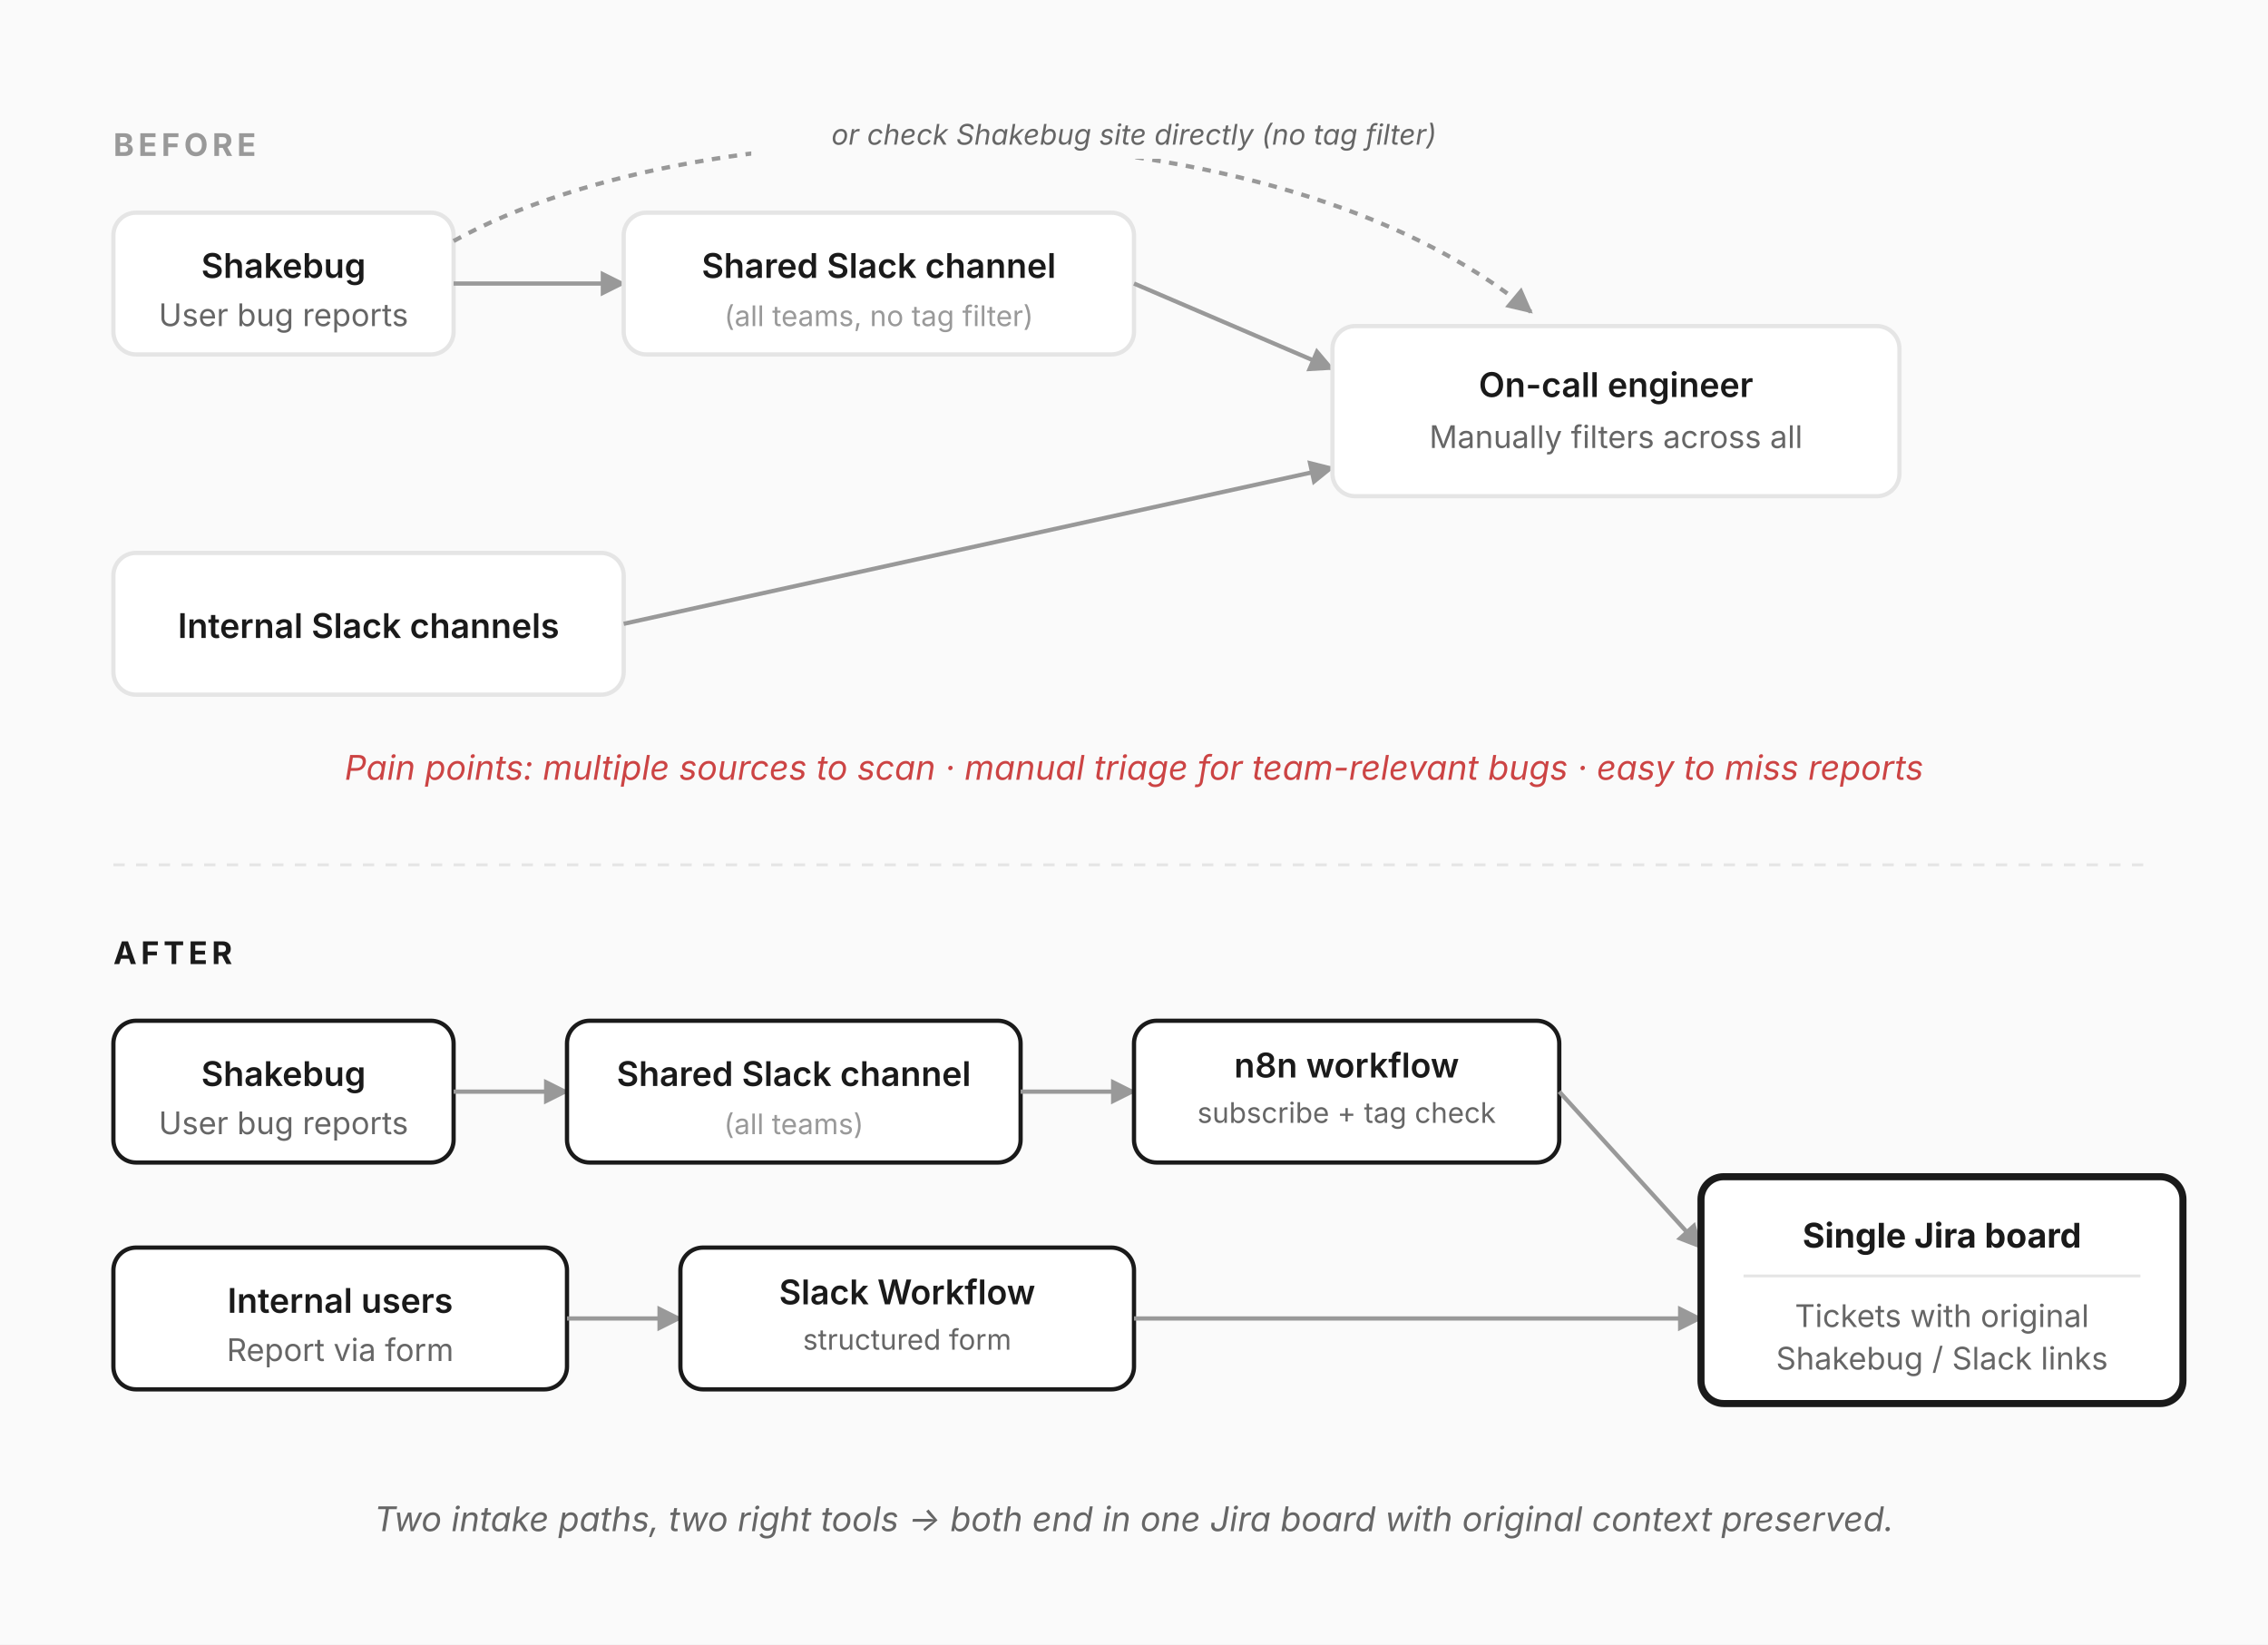
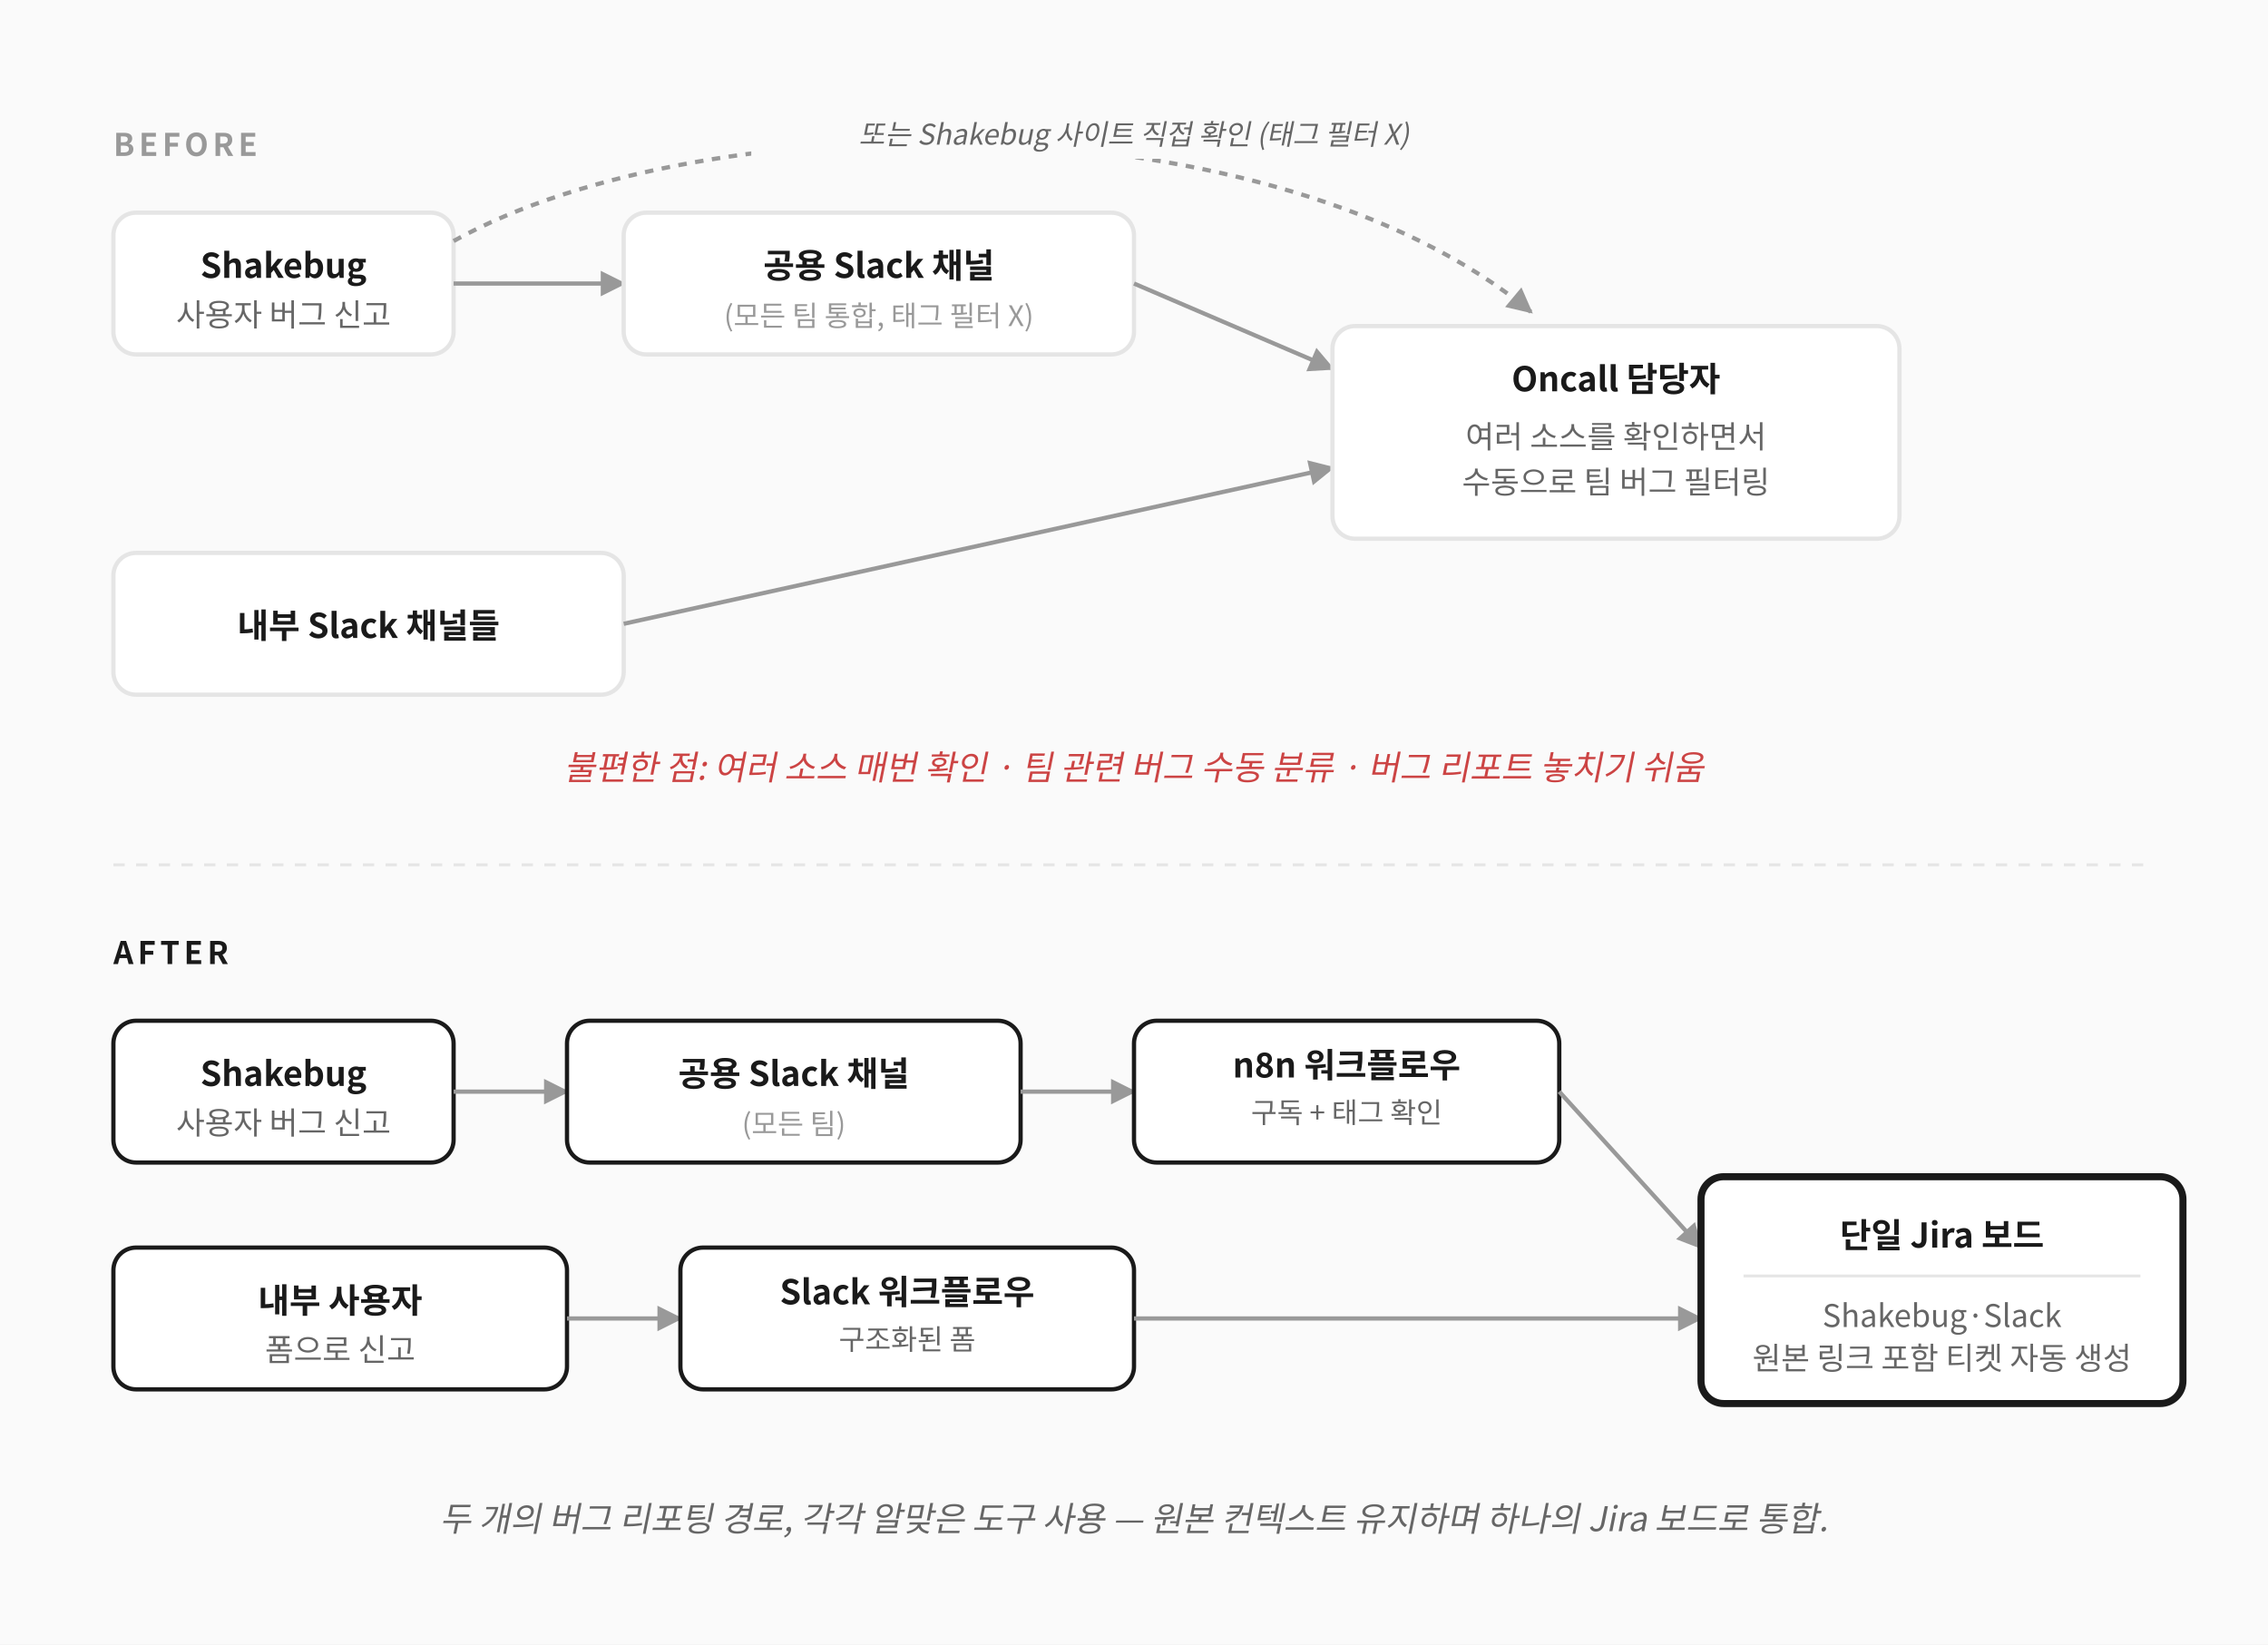
- <svg xmlns="http://www.w3.org/2000/svg" viewBox="0 0 800 580" font-family="system-ui, -apple-system, sans-serif">
+ <svg xmlns="http://www.w3.org/2000/svg" viewBox="0 0 800 580" font-family="'Noto Sans CJK KR', 'Noto Sans KR', system-ui, -apple-system, sans-serif">
  <rect width="800" height="580" fill="#FAFAFA" />
  <text x="40" y="55" font-size="11" font-weight="700" fill="#999" letter-spacing="1.5">BEFORE</text>
  <g>
    <rect x="40" y="75" width="120" height="50" rx="8" fill="#FFFFFF" stroke="#E5E5E5" stroke-width="1.5" />
    <text x="100" y="98" text-anchor="middle" font-size="12" font-weight="600" fill="#1a1a1a">Shakebug</text>
-     <text x="100" y="115" text-anchor="middle" font-size="11" fill="#666">User bug reports</text>
+     <text x="100" y="115" text-anchor="middle" font-size="11" fill="#666">사용자 버그 신고</text>
  </g>
  <g stroke="#999" stroke-width="1.5" fill="none">
    <path d="M 160 100 L 220 100" marker-end="url(#arrow)" />
  </g>
  <g>
    <rect x="220" y="75" width="180" height="50" rx="8" fill="#FFFFFF" stroke="#E5E5E5" stroke-width="1.5" />
-     <text x="310" y="98" text-anchor="middle" font-size="12" font-weight="600" fill="#1a1a1a">Shared Slack channel</text>
-     <text x="310" y="115" text-anchor="middle" font-size="10" fill="#999">(all teams, no tag filter)</text>
+     <text x="310" y="98" text-anchor="middle" font-size="12" font-weight="600" fill="#1a1a1a">공용 Slack 채널</text>
+     <text x="310" y="115" text-anchor="middle" font-size="10" fill="#999">(모든 팀 통합, 태그 필터 X)</text>
  </g>
  <g stroke="#999" stroke-width="1.5" fill="none">
    <path d="M 400 100 L 470 130" marker-end="url(#arrow)" />
  </g>
  <g stroke="#999" stroke-width="1.5" fill="none">
    <path d="M 160 85 C 250 35, 450 35, 540 110" marker-end="url(#arrow)" stroke-dasharray="3 3" />
  </g>
  <rect x="265" y="38" width="270" height="18" fill="#FAFAFA" />
-   <text x="400" y="51" text-anchor="middle" font-size="10" fill="#666" font-style="italic">or check Shakebug site directly (no tag filter)</text>
+   <text x="400" y="51" text-anchor="middle" font-size="10" fill="#666" font-style="italic">또는 Shakebug 사이트 직접 확인 (태그 필터 X)</text>
  <g>
    <rect x="40" y="195" width="180" height="50" rx="8" fill="#FFFFFF" stroke="#E5E5E5" stroke-width="1.5" />
-     <text x="130" y="225" text-anchor="middle" font-size="12" font-weight="600" fill="#1a1a1a">Internal Slack channels</text>
+     <text x="130" y="225" text-anchor="middle" font-size="12" font-weight="600" fill="#1a1a1a">내부 Slack 채널들</text>
  </g>
  <g stroke="#999" stroke-width="1.5" fill="none">
    <path d="M 220 220 L 470 165" marker-end="url(#arrow)" />
  </g>
  <g>
-     <rect x="470" y="115" width="200" height="60" rx="8" fill="#FFFFFF" stroke="#E5E5E5" stroke-width="1.5" />
-     <text x="570" y="140" text-anchor="middle" font-size="12" font-weight="600" fill="#1a1a1a">On-call engineer</text>
-     <text x="570" y="158" text-anchor="middle" font-size="11" fill="#666">Manually filters across all</text>
+     <rect x="470" y="115" width="200" height="75" rx="8" fill="#FFFFFF" stroke="#E5E5E5" stroke-width="1.5" />
+     <text x="570" y="138" text-anchor="middle" font-size="12" font-weight="600" fill="#1a1a1a">Oncall 담당자</text>
+     <text x="570" y="158" text-anchor="middle" font-size="11" fill="#666">여러 소스를 확인하면서</text>
+     <text x="570" y="174" text-anchor="middle" font-size="11" fill="#666">수동으로 팀 버그 필터링</text>
  </g>
  <text x="400" y="275" text-anchor="middle" font-size="12" fill="#C44" font-style="italic">
-     Pain points: multiple sources to scan · manual triage for team-relevant bugs · easy to miss reports
+     불편한 점: 여러 소스 매번 확인 · 팀 관련 버그 수동 분류 · 버그 리포트 놓치기 쉬움
  </text>
  <line x1="40" y1="305" x2="760" y2="305" stroke="#E5E5E5" stroke-width="1" stroke-dasharray="4 4" />
  <text x="40" y="340" font-size="11" font-weight="700" fill="#1a1a1a" letter-spacing="1.5">AFTER</text>
  <g>
    <rect x="40" y="360" width="120" height="50" rx="8" fill="#FFFFFF" stroke="#1a1a1a" stroke-width="1.5" />
    <text x="100" y="383" text-anchor="middle" font-size="12" font-weight="600" fill="#1a1a1a">Shakebug</text>
-     <text x="100" y="400" text-anchor="middle" font-size="11" fill="#666">User bug reports</text>
+     <text x="100" y="400" text-anchor="middle" font-size="11" fill="#666">사용자 버그 신고</text>
  </g>
  <g stroke="#999" stroke-width="1.5" fill="none">
    <path d="M 160 385 L 200 385" marker-end="url(#arrow)" />
  </g>
  <g>
    <rect x="200" y="360" width="160" height="50" rx="8" fill="#FFFFFF" stroke="#1a1a1a" stroke-width="1.5" />
-     <text x="280" y="383" text-anchor="middle" font-size="12" font-weight="600" fill="#1a1a1a">Shared Slack channel</text>
-     <text x="280" y="400" text-anchor="middle" font-size="10" fill="#999">(all teams)</text>
+     <text x="280" y="383" text-anchor="middle" font-size="12" font-weight="600" fill="#1a1a1a">공용 Slack 채널</text>
+     <text x="280" y="400" text-anchor="middle" font-size="10" fill="#999">(모든 팀)</text>
  </g>
  <g stroke="#999" stroke-width="1.5" fill="none">
    <path d="M 360 385 L 400 385" marker-end="url(#arrow)" />
  </g>
  <g>
    <rect x="400" y="360" width="150" height="50" rx="8" fill="#FFFFFF" stroke="#1a1a1a" stroke-width="1.5" />
-     <text x="475" y="380" text-anchor="middle" font-size="12" font-weight="600" fill="#1a1a1a">n8n workflow</text>
-     <text x="475" y="396" text-anchor="middle" font-size="10" fill="#666">subscribe + tag check</text>
+     <text x="475" y="380" text-anchor="middle" font-size="12" font-weight="600" fill="#1a1a1a">n8n 워크플로우</text>
+     <text x="475" y="396" text-anchor="middle" font-size="10" fill="#666">구독 + 태그 확인</text>
  </g>
  <g stroke="#999" stroke-width="1.5" fill="none">
    <path d="M 550 385 L 600 440" marker-end="url(#arrow)" />
  </g>
  <g>
    <rect x="40" y="440" width="160" height="50" rx="8" fill="#FFFFFF" stroke="#1a1a1a" stroke-width="1.5" />
-     <text x="120" y="463" text-anchor="middle" font-size="12" font-weight="600" fill="#1a1a1a">Internal users</text>
-     <text x="120" y="480" text-anchor="middle" font-size="11" fill="#666">Report via form</text>
+     <text x="120" y="463" text-anchor="middle" font-size="12" font-weight="600" fill="#1a1a1a">내부 사용자</text>
+     <text x="120" y="480" text-anchor="middle" font-size="11" fill="#666">폼으로 신고</text>
  </g>
  <g stroke="#999" stroke-width="1.5" fill="none">
    <path d="M 200 465 L 240 465" marker-end="url(#arrow)" />
  </g>
  <g>
    <rect x="240" y="440" width="160" height="50" rx="8" fill="#FFFFFF" stroke="#1a1a1a" stroke-width="1.5" />
-     <text x="320" y="460" text-anchor="middle" font-size="12" font-weight="600" fill="#1a1a1a">Slack Workflow</text>
-     <text x="320" y="476" text-anchor="middle" font-size="10" fill="#666">structured form</text>
+     <text x="320" y="460" text-anchor="middle" font-size="12" font-weight="600" fill="#1a1a1a">Slack 워크플로우</text>
+     <text x="320" y="476" text-anchor="middle" font-size="10" fill="#666">구조화된 폼</text>
  </g>
  <g stroke="#999" stroke-width="1.5" fill="none">
    <path d="M 400 465 L 600 465" marker-end="url(#arrow)" />
  </g>
  <g>
    <rect x="600" y="415" width="170" height="80" rx="8" fill="#FFFFFF" stroke="#1a1a1a" stroke-width="2.5" />
-     <text x="685" y="440" text-anchor="middle" font-size="12" font-weight="700" fill="#1a1a1a">Single Jira board</text>
+     <text x="685" y="440" text-anchor="middle" font-size="12" font-weight="700" fill="#1a1a1a">단일 Jira 보드</text>
    <line x1="615" y1="450" x2="755" y2="450" stroke="#E5E5E5" stroke-width="1" />
-     <text x="685" y="468" text-anchor="middle" font-size="11" fill="#666">Tickets with original</text>
-     <text x="685" y="483" text-anchor="middle" font-size="11" fill="#666">Shakebug / Slack links</text>
+     <text x="685" y="468" text-anchor="middle" font-size="11" fill="#666">Shakebug·Slack</text>
+     <text x="685" y="483" text-anchor="middle" font-size="11" fill="#666">원본 링크 포함 티켓 자동 생성</text>
  </g>
  <text x="400" y="540" text-anchor="middle" font-size="12" fill="#666" font-style="italic">
-     Two intake paths, two right tools → both end in one Jira board with original context preserved.
+     두 개의 버그 리포팅 경로, 각각 알맞은 도구 사용 — 원본 컨텍스트 유지하며 하나의 Jira 보드로 통합.
  </text>
  <defs>
    <marker id="arrow" viewBox="0 0 10 10" refX="9" refY="5" markerWidth="6" markerHeight="6" orient="auto-start-reverse">
      <path d="M 0 0 L 10 5 L 0 10 z" fill="#999" />
    </marker>
  </defs>
</svg>
